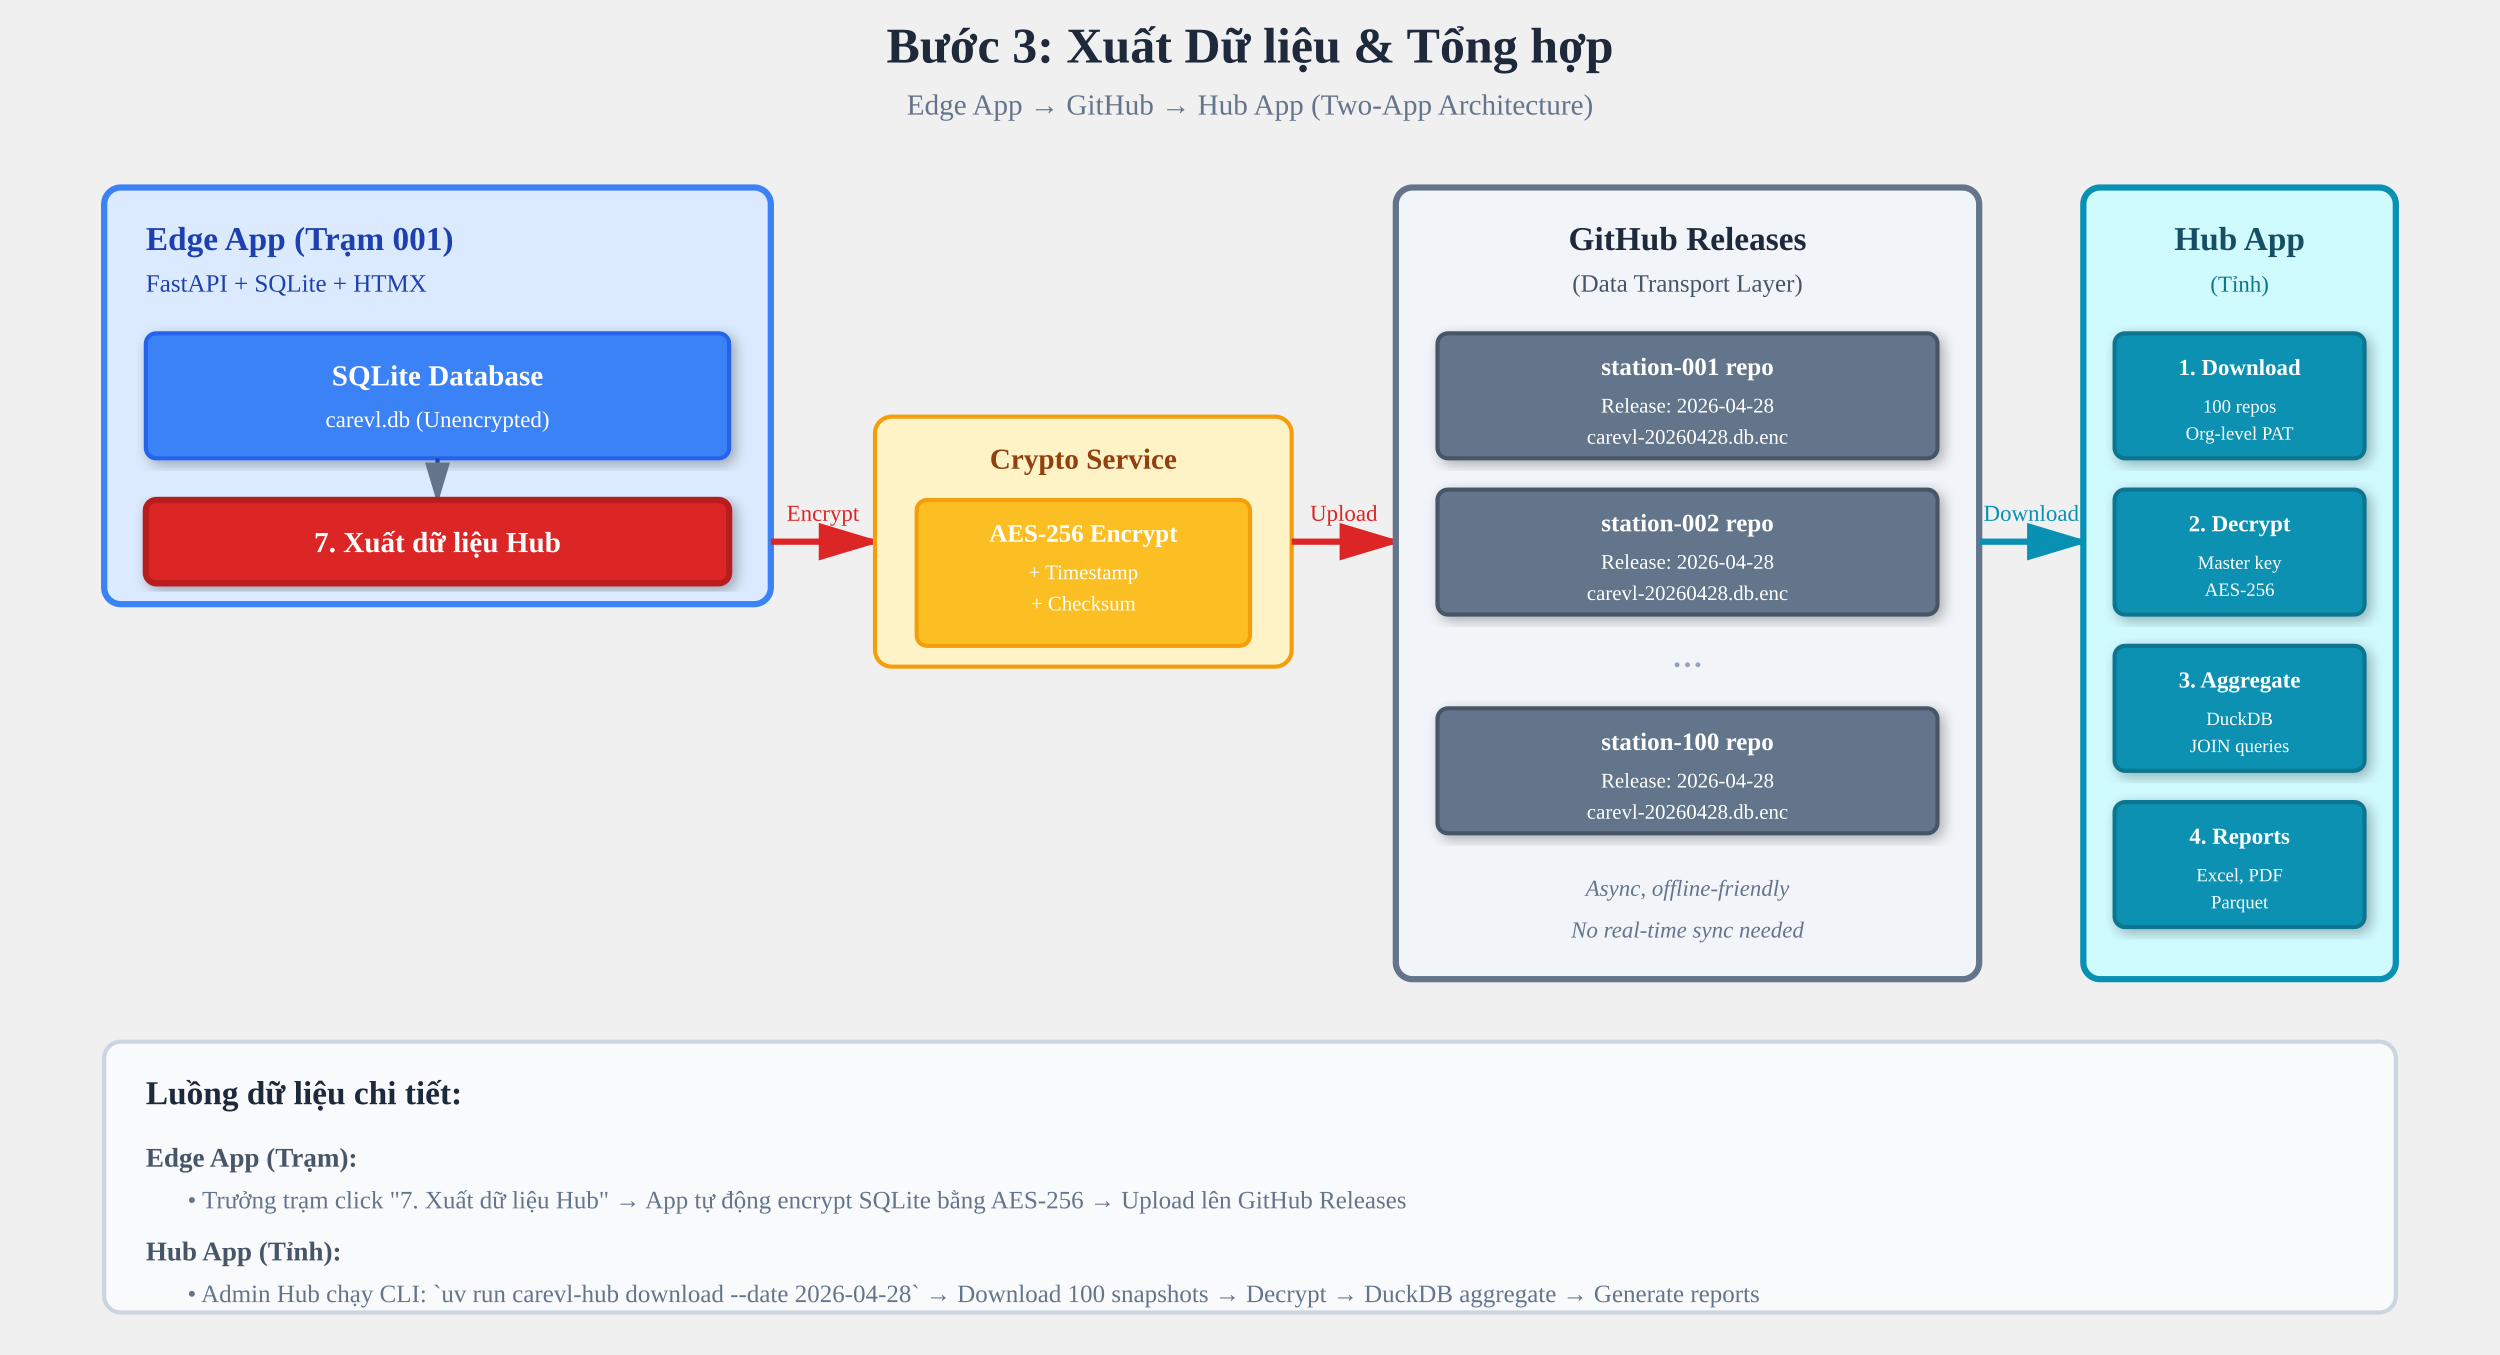
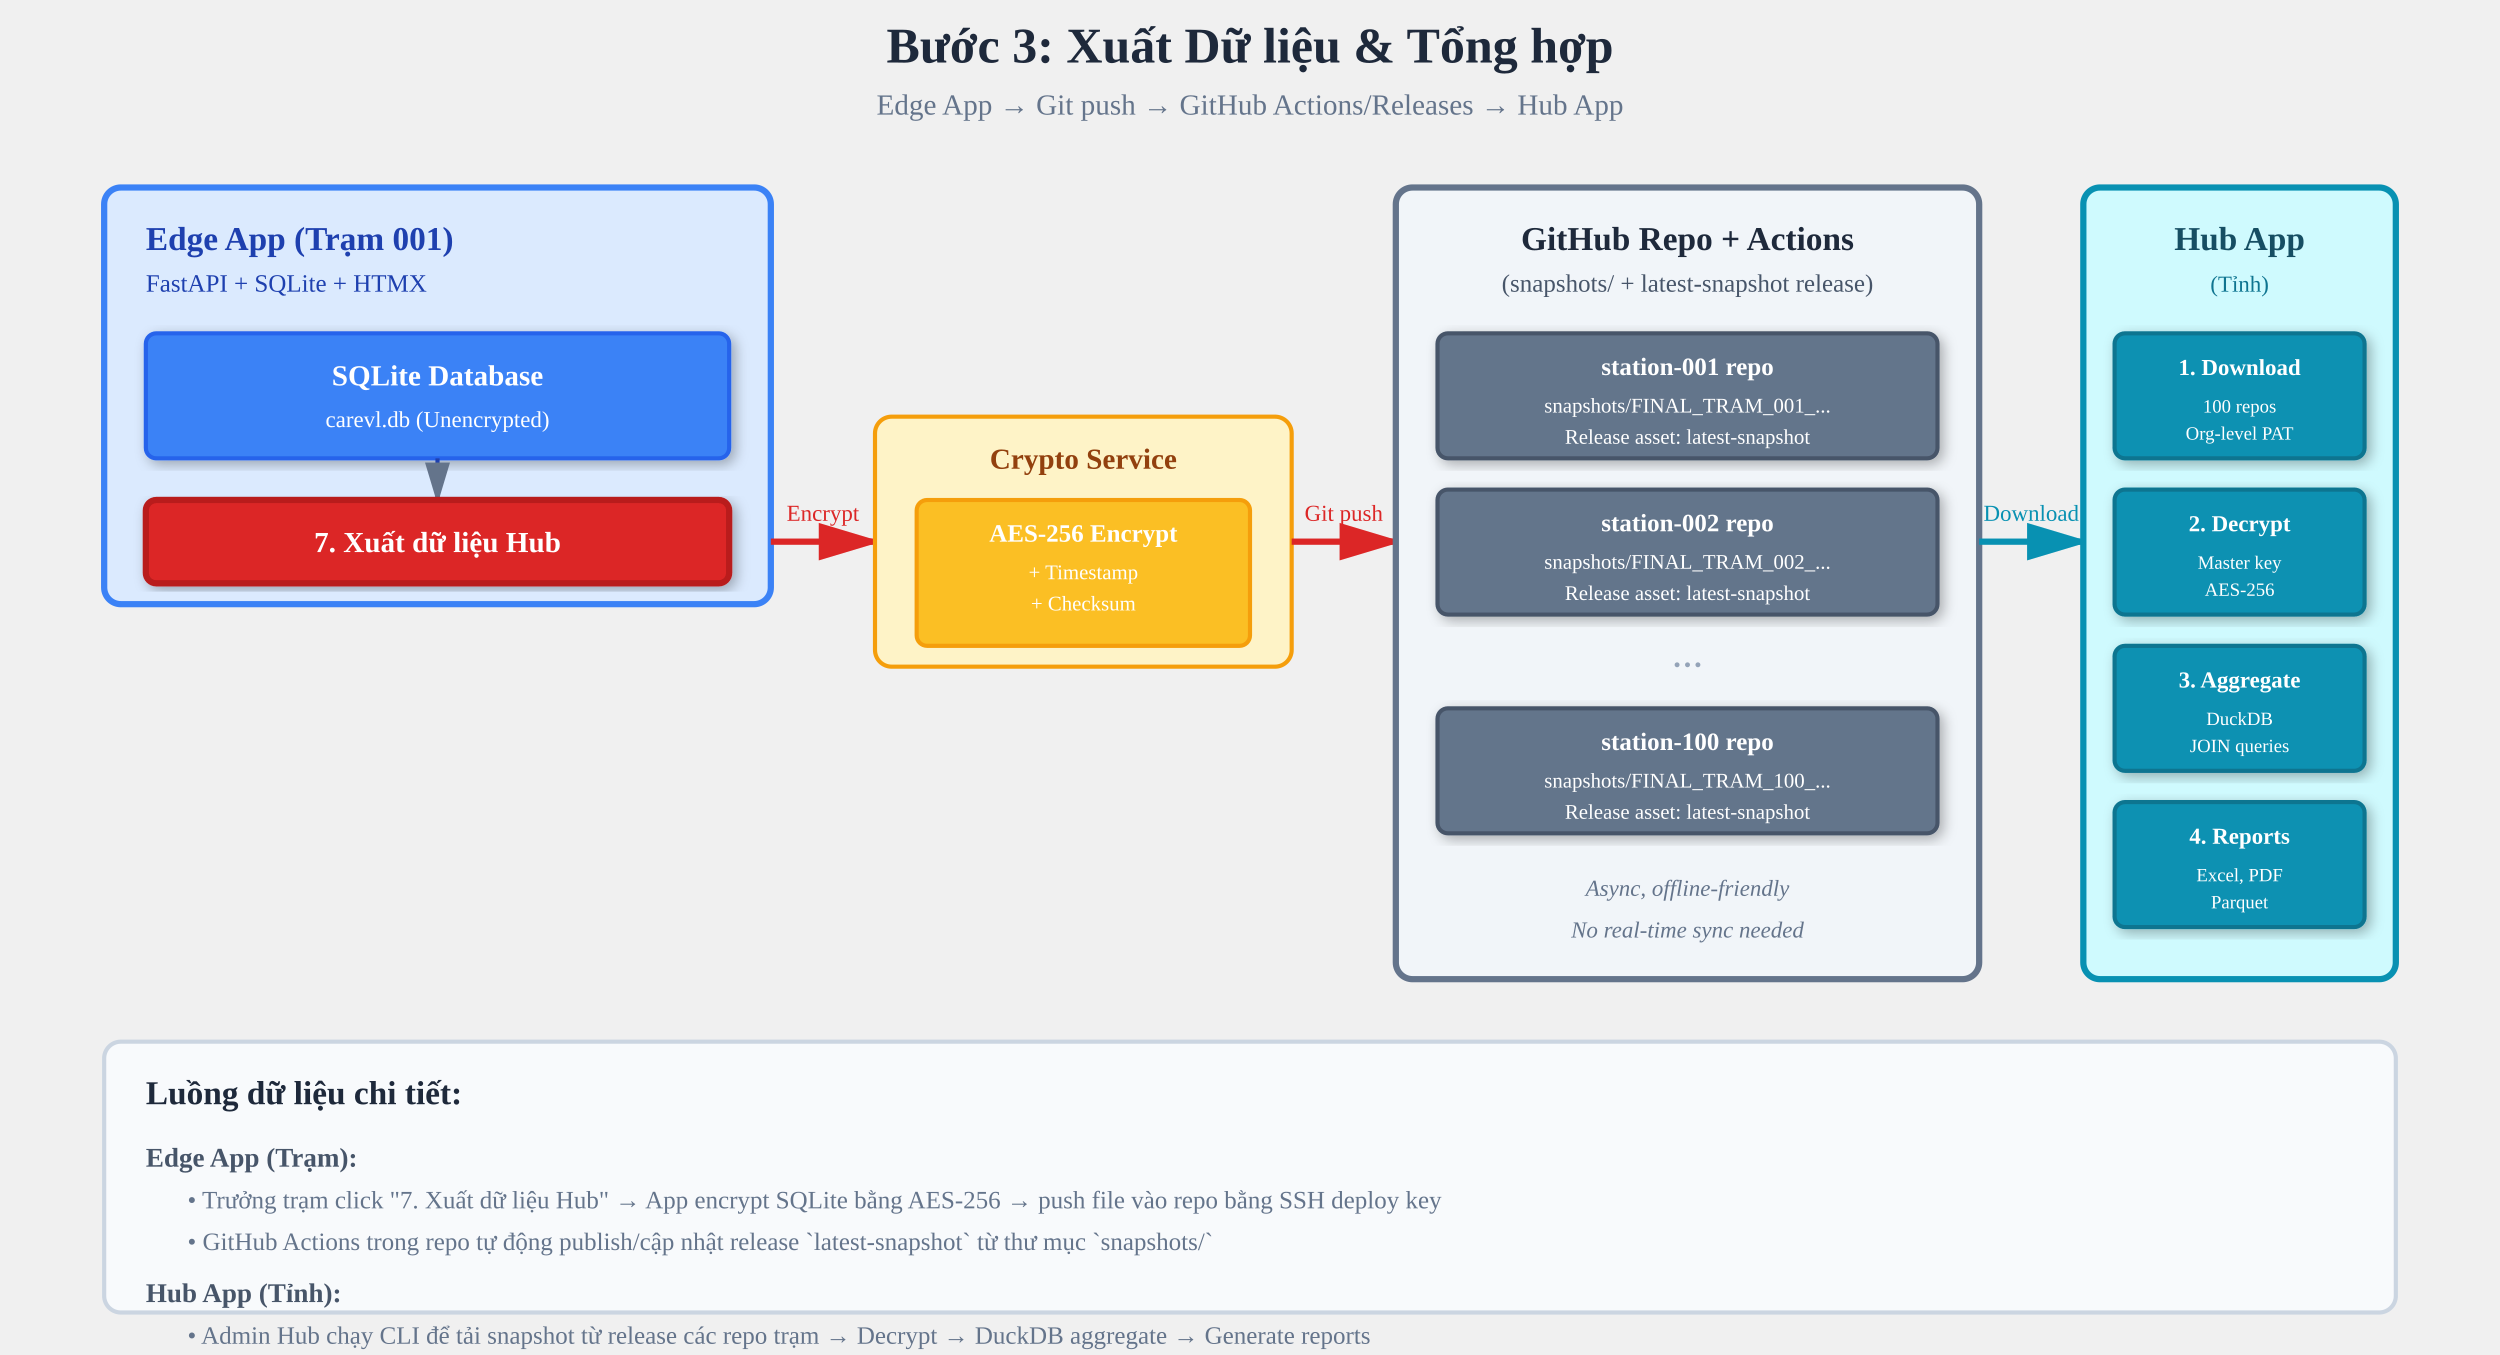
<svg xmlns="http://www.w3.org/2000/svg" width="1200" height="650">
  <defs>
    <marker id="arrowhead" markerWidth="10" markerHeight="10" refX="9" refY="3" orient="auto">
      <polygon points="0 0, 10 3, 0 6" fill="#64748b" />
    </marker>
    <marker id="arrowhead-red" markerWidth="10" markerHeight="10" refX="9" refY="3" orient="auto">
      <polygon points="0 0, 10 3, 0 6" fill="#dc2626" />
    </marker>
    <marker id="arrowhead-cyan" markerWidth="10" markerHeight="10" refX="9" refY="3" orient="auto">
      <polygon points="0 0, 10 3, 0 6" fill="#0891b2" />
    </marker>
    <filter id="shadow">
      <feDropShadow dx="2" dy="2" stdDeviation="3" flood-opacity="0.3" />
    </filter>
  </defs>
  <text x="600" y="30" text-anchor="middle" font-size="24" font-weight="bold" fill="#1e293b">
    Bước 3: Xuất Dữ liệu &amp; Tổng hợp
  </text>
  <text x="600" y="55" text-anchor="middle" font-size="14" fill="#64748b">
-     Edge App → GitHub → Hub App (Two-App Architecture)
+     Edge App → Git push → GitHub Actions/Releases → Hub App
  </text>
  <g id="edge-app">
    <rect x="50" y="90" width="320" height="200" fill="#dbeafe" stroke="#3b82f6" stroke-width="3" rx="8" />
    <text x="70" y="120" font-size="16" font-weight="bold" fill="#1e40af">Edge App (Trạm 001)</text>
    <text x="70" y="140" font-size="12" fill="#1e40af">FastAPI + SQLite + HTMX</text>
    <rect x="70" y="160" width="280" height="60" fill="#3b82f6" stroke="#2563eb" stroke-width="2" rx="5" filter="url(#shadow)" />
    <text x="210" y="185" text-anchor="middle" fill="white" font-size="14" font-weight="bold">SQLite Database</text>
    <text x="210" y="205" text-anchor="middle" fill="white" font-size="11">carevl.db (Unencrypted)</text>
    <line x1="210" y1="220" x2="210" y2="240" stroke="#1e40af" stroke-width="2" marker-end="url(#arrowhead)" />
    <rect x="70" y="240" width="280" height="40" fill="#dc2626" stroke="#b91c1c" stroke-width="3" rx="5" filter="url(#shadow)" />
    <text x="210" y="265" text-anchor="middle" fill="white" font-size="14" font-weight="bold">7. Xuất dữ liệu Hub</text>
  </g>
  <line x1="370" y1="260" x2="420" y2="260" stroke="#dc2626" stroke-width="3" marker-end="url(#arrowhead-red)" />
  <text x="395" y="250" text-anchor="middle" font-size="11" fill="#dc2626">Encrypt</text>
  <g id="encryption">
    <rect x="420" y="200" width="200" height="120" fill="#fef3c7" stroke="#f59e0b" stroke-width="2" rx="8" />
    <text x="520" y="225" text-anchor="middle" font-size="14" font-weight="bold" fill="#92400e">Crypto Service</text>
    <rect x="440" y="240" width="160" height="70" fill="#fbbf24" stroke="#f59e0b" stroke-width="2" rx="5" />
    <text x="520" y="260" text-anchor="middle" fill="white" font-size="12" font-weight="bold">AES-256 Encrypt</text>
    <text x="520" y="278" text-anchor="middle" fill="white" font-size="10">+ Timestamp</text>
    <text x="520" y="293" text-anchor="middle" fill="white" font-size="10">+ Checksum</text>
  </g>
  <line x1="620" y1="260" x2="670" y2="260" stroke="#dc2626" stroke-width="3" marker-end="url(#arrowhead-red)" />
-   <text x="645" y="250" text-anchor="middle" font-size="11" fill="#dc2626">Upload</text>
+   <text x="645" y="250" text-anchor="middle" font-size="11" fill="#dc2626">Git push</text>
  <g id="github">
    <rect x="670" y="90" width="280" height="380" fill="#f1f5f9" stroke="#64748b" stroke-width="3" rx="8" />
-     <text x="810" y="120" text-anchor="middle" font-size="16" font-weight="bold" fill="#1e293b">GitHub Releases</text>
-     <text x="810" y="140" text-anchor="middle" font-size="12" fill="#475569">(Data Transport Layer)</text>
+     <text x="810" y="120" text-anchor="middle" font-size="16" font-weight="bold" fill="#1e293b">GitHub Repo + Actions</text>
+     <text x="810" y="140" text-anchor="middle" font-size="12" fill="#475569">(snapshots/ + latest-snapshot release)</text>
    <rect x="690" y="160" width="240" height="60" fill="#64748b" stroke="#475569" stroke-width="2" rx="5" filter="url(#shadow)" />
    <text x="810" y="180" text-anchor="middle" fill="white" font-size="12" font-weight="bold">station-001 repo</text>
-     <text x="810" y="198" text-anchor="middle" fill="white" font-size="10">Release: 2026-04-28</text>
-     <text x="810" y="213" text-anchor="middle" fill="white" font-size="10">carevl-20260428.db.enc</text>
+     <text x="810" y="198" text-anchor="middle" fill="white" font-size="10">snapshots/FINAL_TRAM_001_...</text>
+     <text x="810" y="213" text-anchor="middle" fill="white" font-size="10">Release asset: latest-snapshot</text>
    <rect x="690" y="235" width="240" height="60" fill="#64748b" stroke="#475569" stroke-width="2" rx="5" filter="url(#shadow)" />
    <text x="810" y="255" text-anchor="middle" fill="white" font-size="12" font-weight="bold">station-002 repo</text>
-     <text x="810" y="273" text-anchor="middle" fill="white" font-size="10">Release: 2026-04-28</text>
-     <text x="810" y="288" text-anchor="middle" fill="white" font-size="10">carevl-20260428.db.enc</text>
+     <text x="810" y="273" text-anchor="middle" fill="white" font-size="10">snapshots/FINAL_TRAM_002_...</text>
+     <text x="810" y="288" text-anchor="middle" fill="white" font-size="10">Release asset: latest-snapshot</text>
    <text x="810" y="320" text-anchor="middle" font-size="20" fill="#94a3b8">...</text>
    <rect x="690" y="340" width="240" height="60" fill="#64748b" stroke="#475569" stroke-width="2" rx="5" filter="url(#shadow)" />
    <text x="810" y="360" text-anchor="middle" fill="white" font-size="12" font-weight="bold">station-100 repo</text>
-     <text x="810" y="378" text-anchor="middle" fill="white" font-size="10">Release: 2026-04-28</text>
-     <text x="810" y="393" text-anchor="middle" fill="white" font-size="10">carevl-20260428.db.enc</text>
+     <text x="810" y="378" text-anchor="middle" fill="white" font-size="10">snapshots/FINAL_TRAM_100_...</text>
+     <text x="810" y="393" text-anchor="middle" fill="white" font-size="10">Release asset: latest-snapshot</text>
    <text x="810" y="430" text-anchor="middle" font-size="11" fill="#64748b" font-style="italic">Async, offline-friendly</text>
    <text x="810" y="450" text-anchor="middle" font-size="11" fill="#64748b" font-style="italic">No real-time sync needed</text>
  </g>
  <line x1="950" y1="260" x2="1000" y2="260" stroke="#0891b2" stroke-width="3" marker-end="url(#arrowhead-cyan)" />
  <text x="975" y="250" text-anchor="middle" font-size="11" fill="#0891b2">Download</text>
  <g id="hub-app">
    <rect x="1000" y="90" width="150" height="380" fill="#cffafe" stroke="#0891b2" stroke-width="3" rx="8" />
    <text x="1075" y="120" text-anchor="middle" font-size="16" font-weight="bold" fill="#164e63">Hub App</text>
    <text x="1075" y="140" text-anchor="middle" font-size="11" fill="#0e7490">(Tỉnh)</text>
    <rect x="1015" y="160" width="120" height="60" fill="#0891b2" stroke="#0e7490" stroke-width="2" rx="5" filter="url(#shadow)" />
    <text x="1075" y="180" text-anchor="middle" fill="white" font-size="11" font-weight="bold">1. Download</text>
    <text x="1075" y="198" text-anchor="middle" fill="white" font-size="9">100 repos</text>
    <text x="1075" y="211" text-anchor="middle" fill="white" font-size="9">Org-level PAT</text>
    <rect x="1015" y="235" width="120" height="60" fill="#0891b2" stroke="#0e7490" stroke-width="2" rx="5" filter="url(#shadow)" />
    <text x="1075" y="255" text-anchor="middle" fill="white" font-size="11" font-weight="bold">2. Decrypt</text>
    <text x="1075" y="273" text-anchor="middle" fill="white" font-size="9">Master key</text>
    <text x="1075" y="286" text-anchor="middle" fill="white" font-size="9">AES-256</text>
    <rect x="1015" y="310" width="120" height="60" fill="#0891b2" stroke="#0e7490" stroke-width="2" rx="5" filter="url(#shadow)" />
    <text x="1075" y="330" text-anchor="middle" fill="white" font-size="11" font-weight="bold">3. Aggregate</text>
    <text x="1075" y="348" text-anchor="middle" fill="white" font-size="9">DuckDB</text>
    <text x="1075" y="361" text-anchor="middle" fill="white" font-size="9">JOIN queries</text>
    <rect x="1015" y="385" width="120" height="60" fill="#0891b2" stroke="#0e7490" stroke-width="2" rx="5" filter="url(#shadow)" />
    <text x="1075" y="405" text-anchor="middle" fill="white" font-size="11" font-weight="bold">4. Reports</text>
    <text x="1075" y="423" text-anchor="middle" fill="white" font-size="9">Excel, PDF</text>
    <text x="1075" y="436" text-anchor="middle" fill="white" font-size="9">Parquet</text>
  </g>
  <g id="explanation">
    <rect x="50" y="500" width="1100" height="130" fill="#f8fafc" stroke="#cbd5e1" stroke-width="2" rx="8" />
    <text x="70" y="530" font-size="16" font-weight="bold" fill="#1e293b">Luồng dữ liệu chi tiết:</text>
    <text x="70" y="560" font-size="13" fill="#475569" font-weight="bold">Edge App (Trạm):</text>
-     <text x="90" y="580" font-size="12" fill="#64748b">• Trưởng trạm click "7. Xuất dữ liệu Hub" → App tự động encrypt SQLite bằng AES-256 → Upload lên GitHub Releases</text>
-     <text x="70" y="605" font-size="13" fill="#475569" font-weight="bold">Hub App (Tỉnh):</text>
-     <text x="90" y="625" font-size="12" fill="#64748b">• Admin Hub chạy CLI: `uv run carevl-hub download --date 2026-04-28` → Download 100 snapshots → Decrypt → DuckDB aggregate → Generate reports</text>
+     <text x="90" y="580" font-size="12" fill="#64748b">• Trưởng trạm click "7. Xuất dữ liệu Hub" → App encrypt SQLite bằng AES-256 → push file vào repo bằng SSH deploy key</text>
+     <text x="90" y="600" font-size="12" fill="#64748b">• GitHub Actions trong repo tự động publish/cập nhật release `latest-snapshot` từ thư mục `snapshots/`</text>
+     <text x="70" y="625" font-size="13" fill="#475569" font-weight="bold">Hub App (Tỉnh):</text>
+     <text x="90" y="645" font-size="12" fill="#64748b">• Admin Hub chạy CLI để tải snapshot từ release các repo trạm → Decrypt → DuckDB aggregate → Generate reports</text>
  </g>
</svg>
